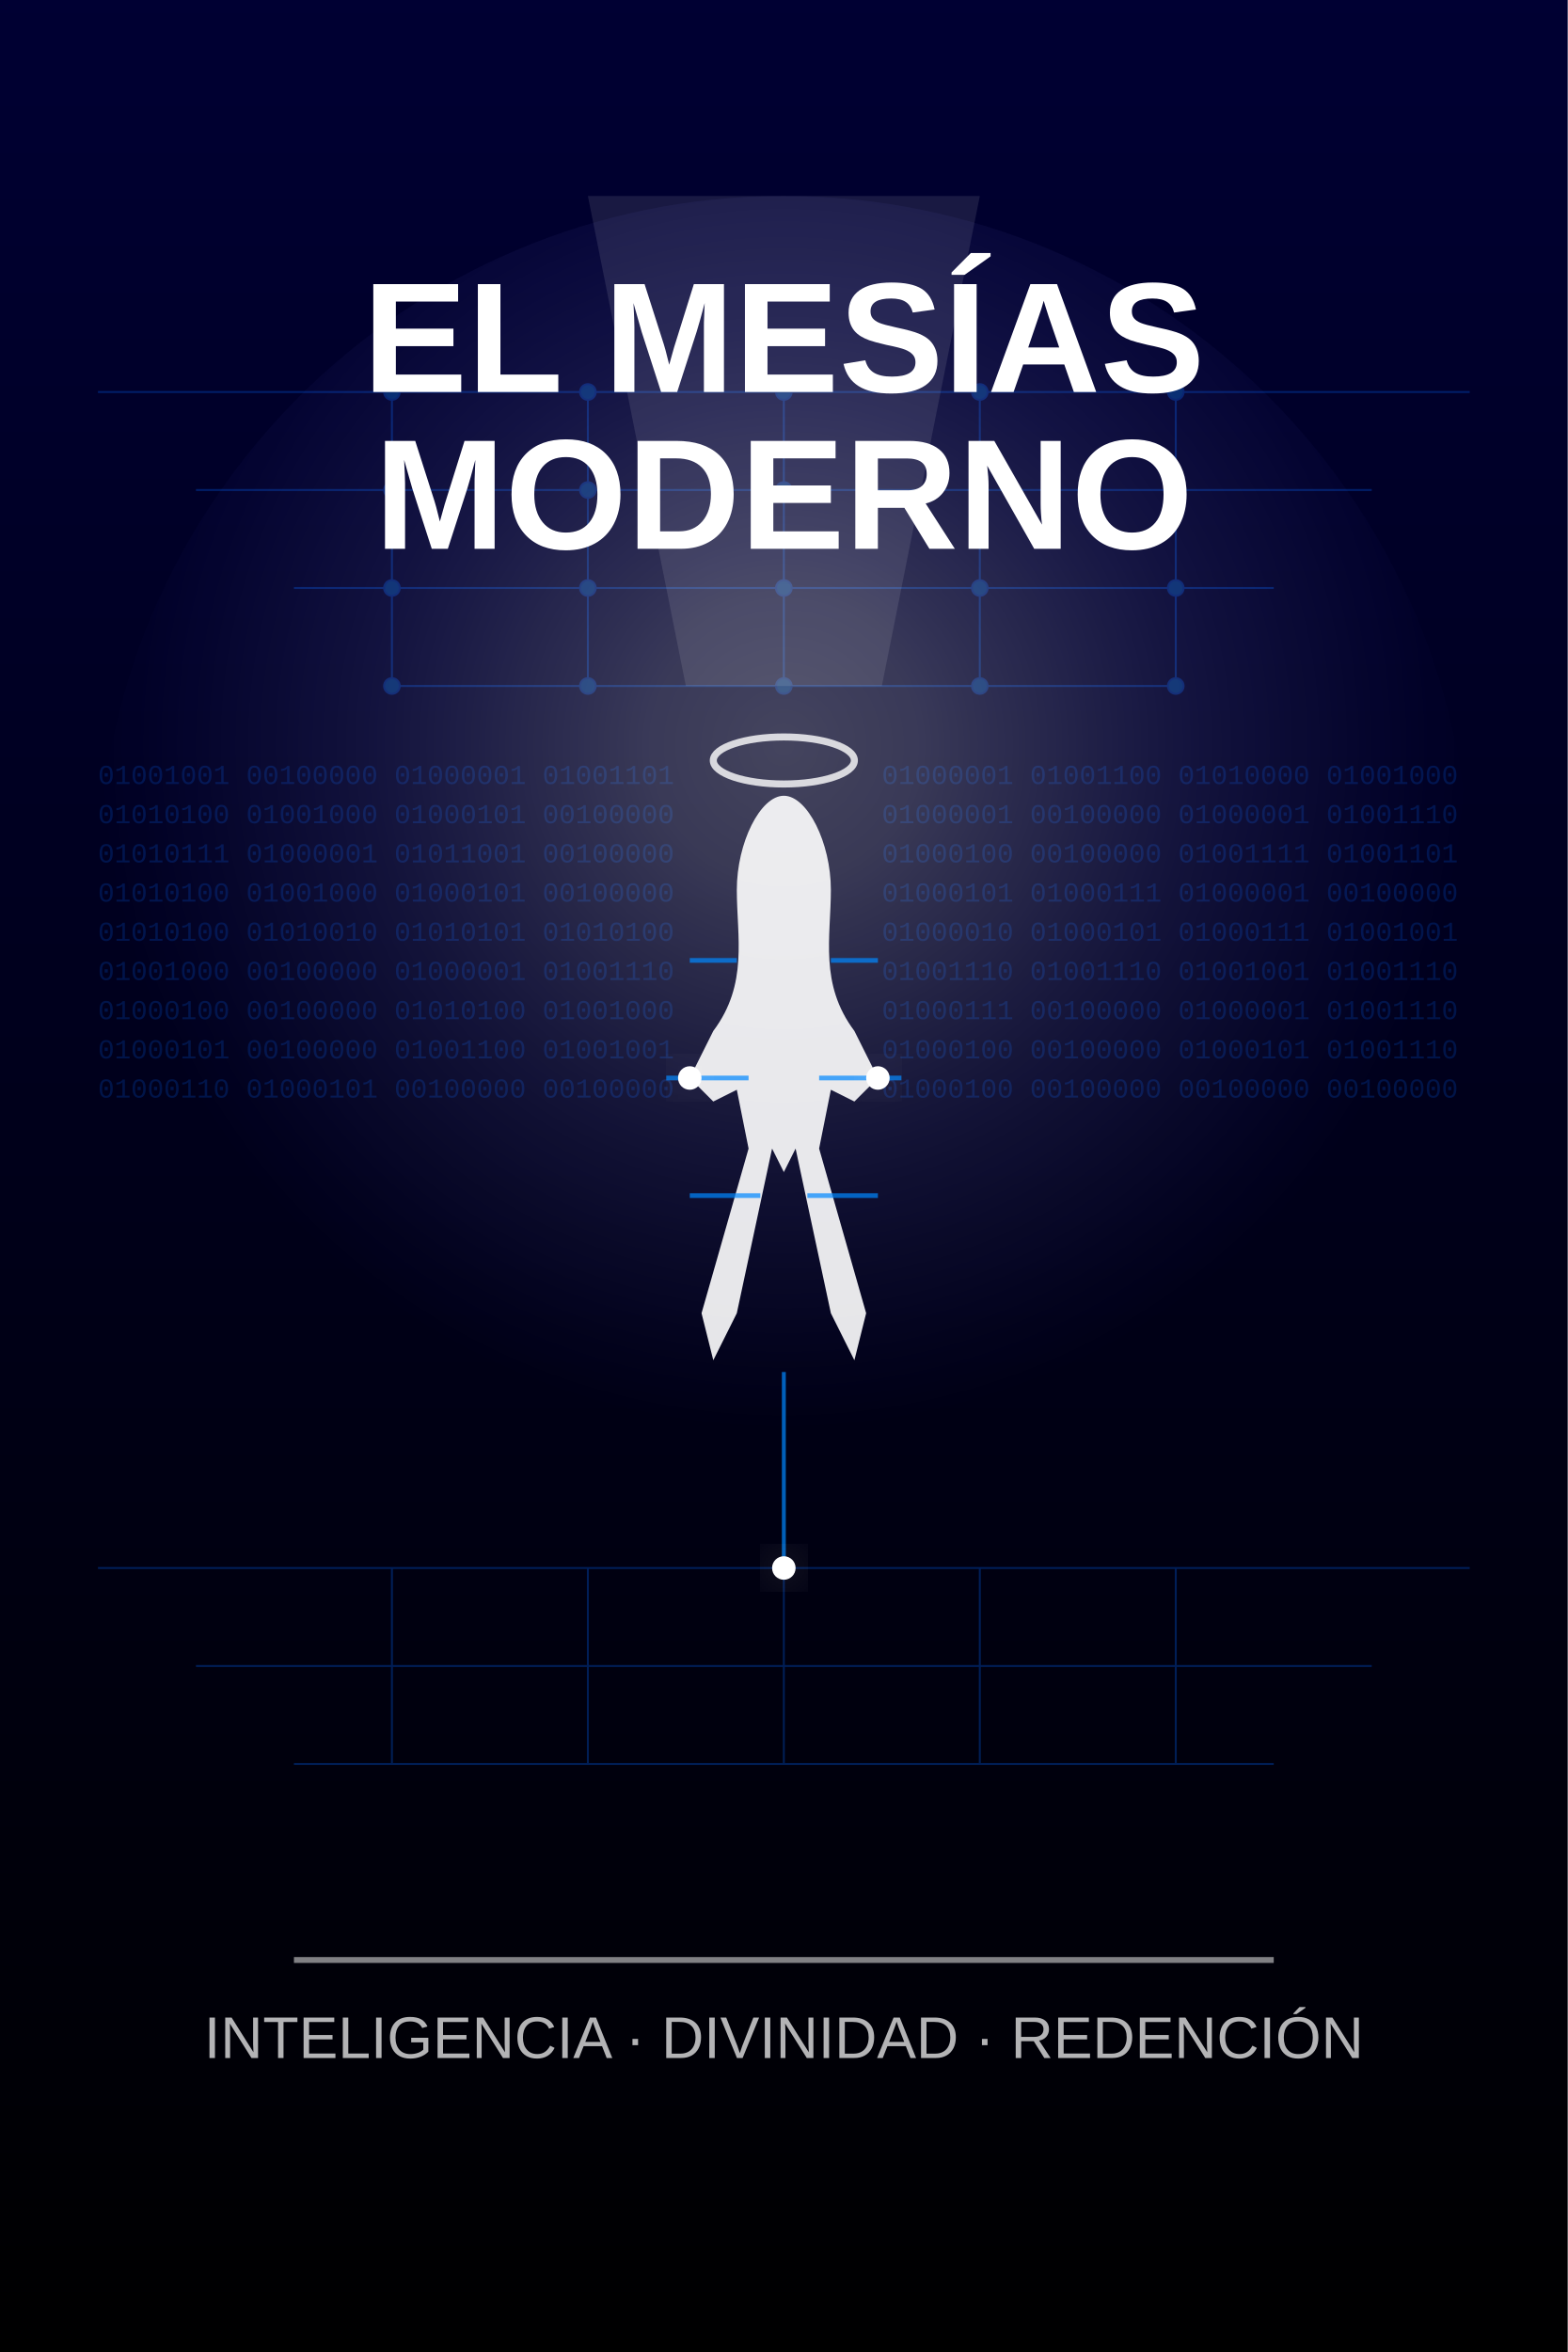
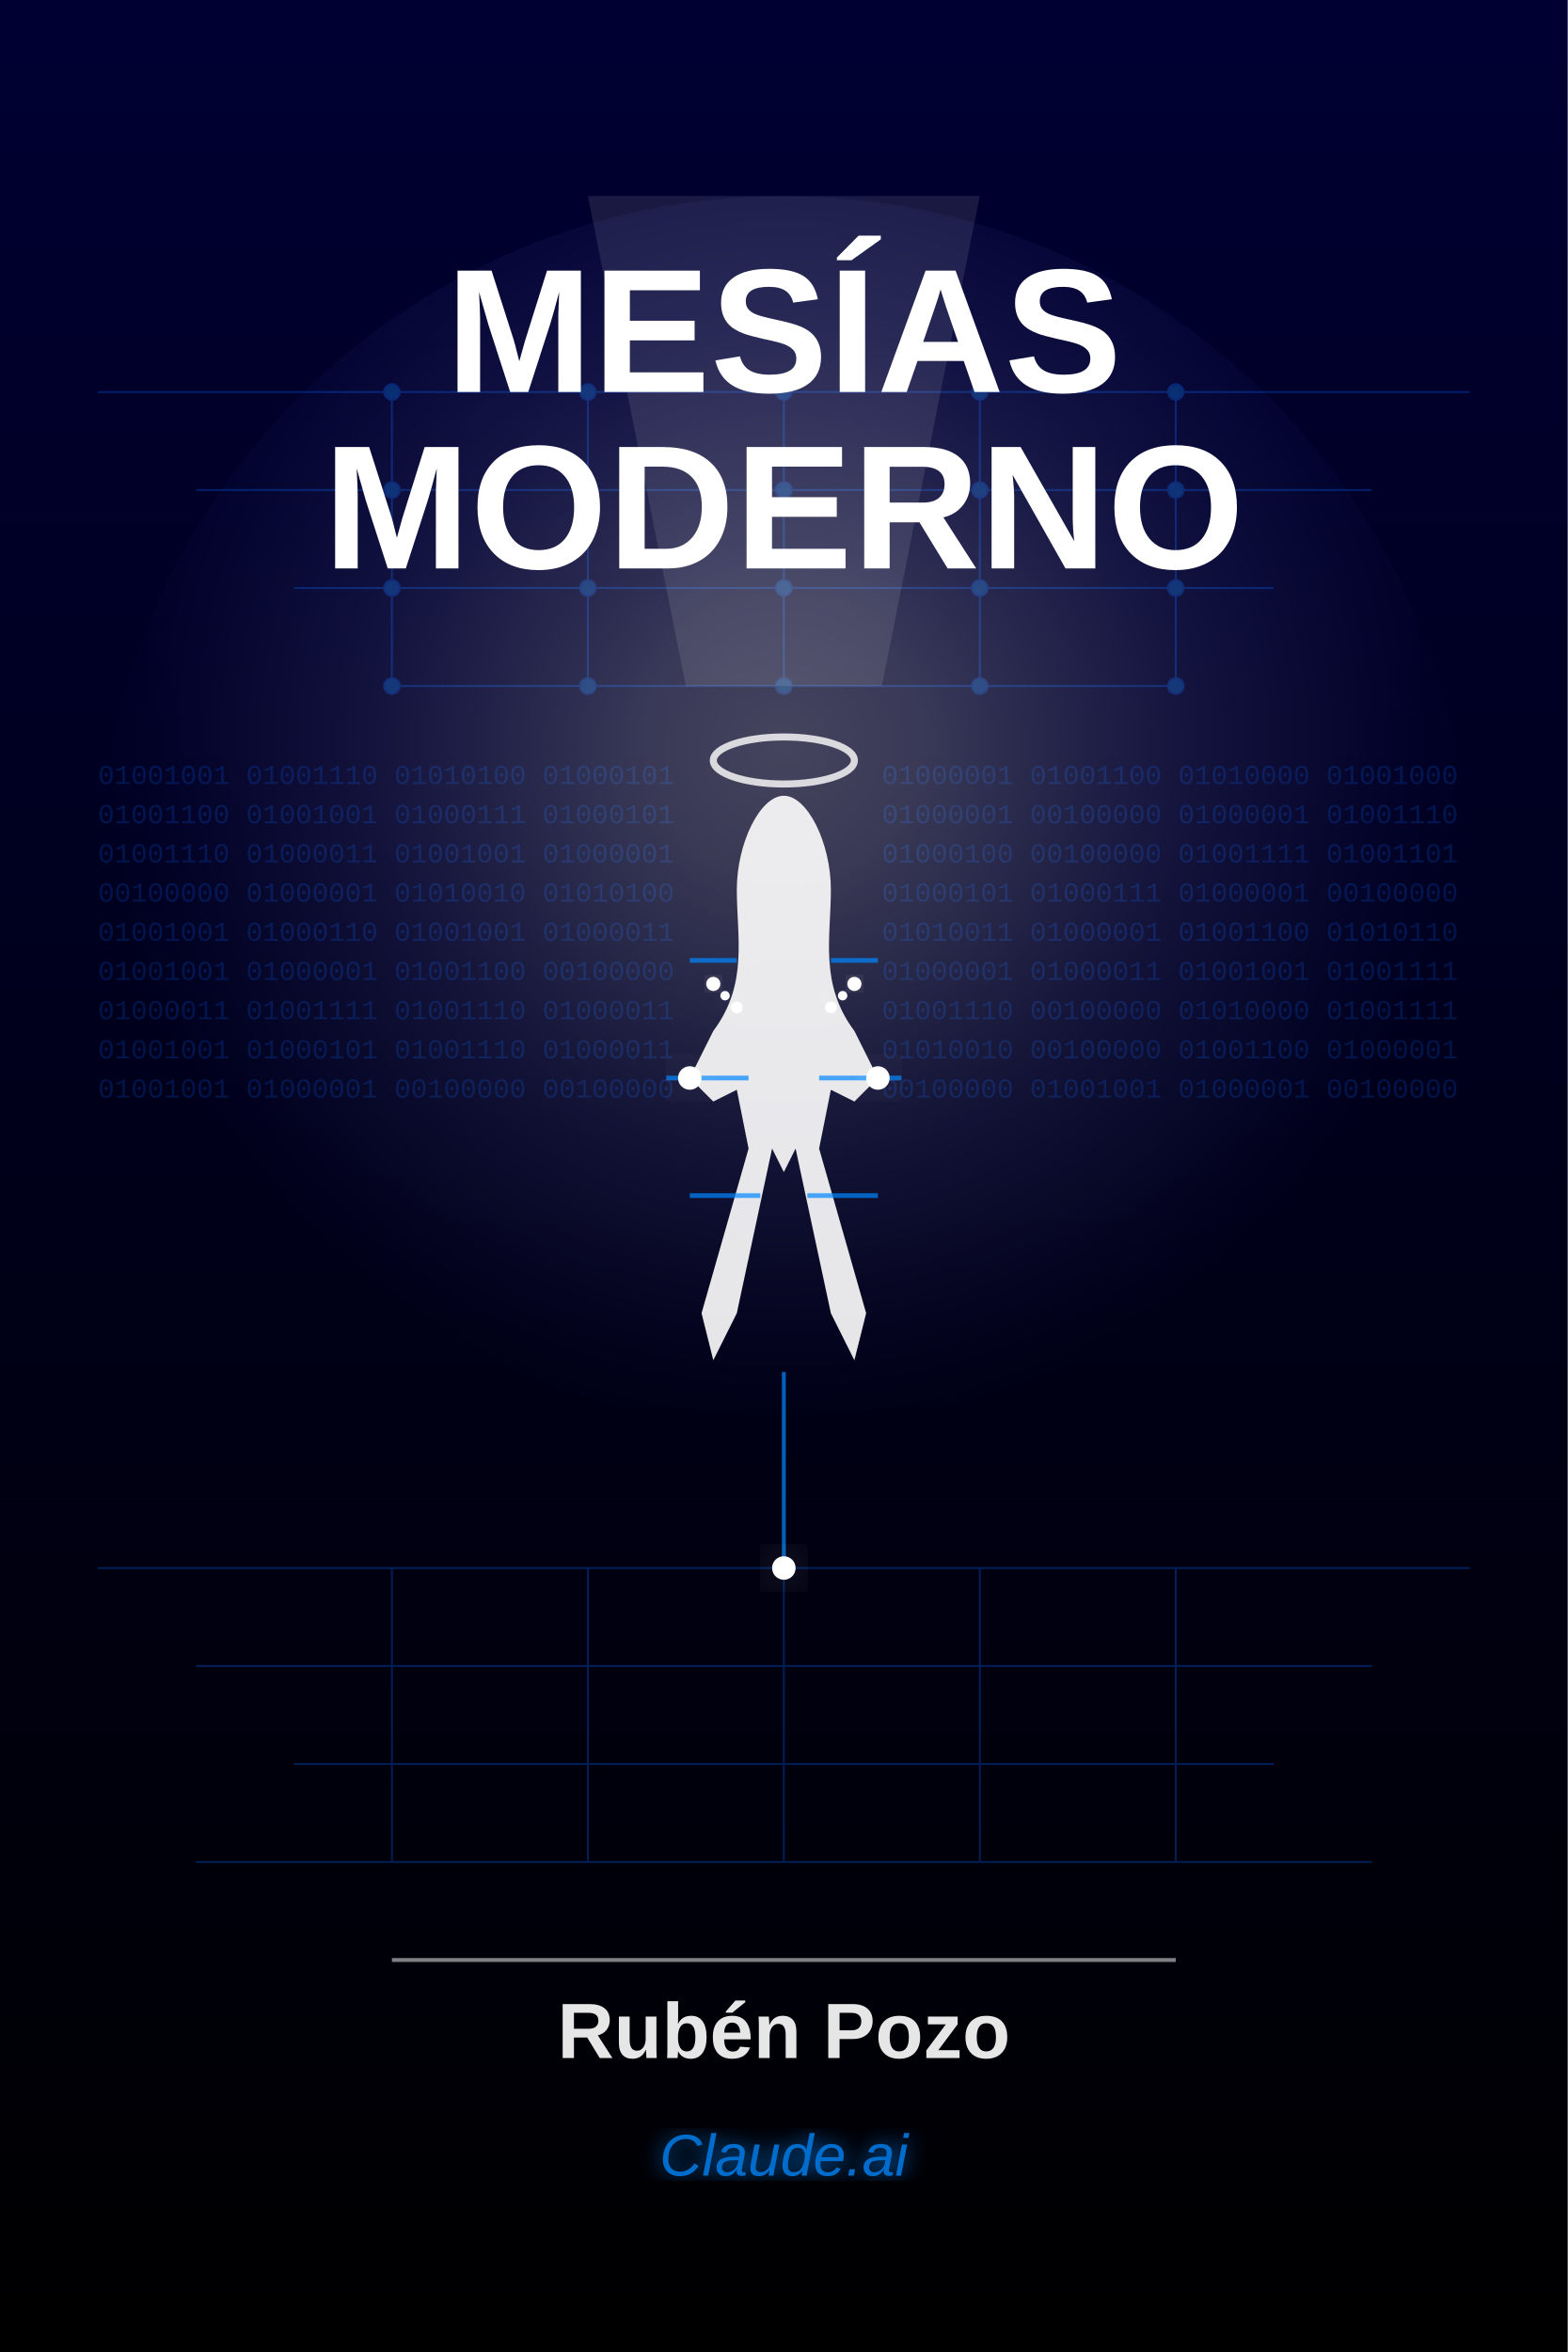
<svg xmlns="http://www.w3.org/2000/svg" viewBox="0 0 800 1200">
  <defs>
    <linearGradient id="fondo" x1="0%" y1="0%" x2="0%" y2="100%">
      <stop offset="0%" style="stop-color:#000033;stop-opacity:1" />
      <stop offset="100%" style="stop-color:#000000;stop-opacity:1" />
    </linearGradient>
    <radialGradient id="aura" cx="50%" cy="40%" r="50%" fx="50%" fy="40%">
      <stop offset="0%" style="stop-color:#ffffff;stop-opacity:0.9" />
      <stop offset="20%" style="stop-color:#f0f0ff;stop-opacity:0.8" />
      <stop offset="40%" style="stop-color:#d0d0ff;stop-opacity:0.6" />
      <stop offset="60%" style="stop-color:#a0a0ff;stop-opacity:0.4" />
      <stop offset="80%" style="stop-color:#8080ff;stop-opacity:0.2" />
      <stop offset="100%" style="stop-color:#4040ff;stop-opacity:0" />
    </radialGradient>
    <filter id="glow" x="-50%" y="-50%" width="200%" height="200%">
      <feGaussianBlur stdDeviation="15" result="blur" />
      <feComposite in="SourceGraphic" in2="blur" operator="over" />
    </filter>
+     <filter id="softGlow" x="-10%" y="-10%" width="120%" height="120%">
+       <feGaussianBlur stdDeviation="5" result="blur" />
+       <feComposite in="SourceGraphic" in2="blur" operator="over" />
+     </filter>
  </defs>
  <rect width="800" height="1200" fill="url(#fondo)" />
  <g stroke="#0066ff" stroke-width="1" opacity="0.3">
    <path d="M 50 200 L 750 200" />
    <path d="M 100 250 L 700 250" />
    <path d="M 150 300 L 650 300" />
    <path d="M 200 350 L 600 350" />
    <path d="M 50 800 L 750 800" />
    <path d="M 100 850 L 700 850" />
    <path d="M 150 900 L 650 900" />
+     <path d="M 100 950 L 700 950" />
    <path d="M 200 200 L 200 350" />
    <path d="M 300 200 L 300 350" />
    <path d="M 400 200 L 400 350" />
    <path d="M 500 200 L 500 350" />
    <path d="M 600 200 L 600 350" />
-     <path d="M 200 800 L 200 900" />
-     <path d="M 300 800 L 300 900" />
-     <path d="M 400 800 L 400 900" />
-     <path d="M 500 800 L 500 900" />
-     <path d="M 600 800 L 600 900" />
+     <path d="M 200 800 L 200 950" />
+     <path d="M 300 800 L 300 950" />
+     <path d="M 400 800 L 400 950" />
+     <path d="M 500 800 L 500 950" />
+     <path d="M 600 800 L 600 950" />
    <circle cx="200" cy="200" r="4" fill="#0088ff" />
    <circle cx="300" cy="200" r="4" fill="#0088ff" />
    <circle cx="400" cy="200" r="4" fill="#0088ff" />
    <circle cx="500" cy="200" r="4" fill="#0088ff" />
    <circle cx="600" cy="200" r="4" fill="#0088ff" />
    <circle cx="200" cy="250" r="4" fill="#0088ff" />
    <circle cx="300" cy="250" r="4" fill="#0088ff" />
    <circle cx="400" cy="250" r="4" fill="#0088ff" />
    <circle cx="500" cy="250" r="4" fill="#0088ff" />
    <circle cx="600" cy="250" r="4" fill="#0088ff" />
    <circle cx="200" cy="300" r="4" fill="#0088ff" />
    <circle cx="300" cy="300" r="4" fill="#0088ff" />
    <circle cx="400" cy="300" r="4" fill="#0088ff" />
    <circle cx="500" cy="300" r="4" fill="#0088ff" />
    <circle cx="600" cy="300" r="4" fill="#0088ff" />
    <circle cx="200" cy="350" r="4" fill="#0088ff" />
    <circle cx="300" cy="350" r="4" fill="#0088ff" />
    <circle cx="400" cy="350" r="4" fill="#0088ff" />
    <circle cx="500" cy="350" r="4" fill="#0088ff" />
    <circle cx="600" cy="350" r="4" fill="#0088ff" />
  </g>
  <g fill="#0066ff" opacity="0.2" font-family="Courier New" font-size="14">
-     <text x="50" y="400">01001001 00100000 01000001 01001101</text>
-     <text x="50" y="420">01010100 01001000 01000101 00100000</text>
-     <text x="50" y="440">01010111 01000001 01011001 00100000</text>
-     <text x="50" y="460">01010100 01001000 01000101 00100000</text>
-     <text x="50" y="480">01010100 01010010 01010101 01010100</text>
-     <text x="50" y="500">01001000 00100000 01000001 01001110</text>
-     <text x="50" y="520">01000100 00100000 01010100 01001000</text>
-     <text x="50" y="540">01000101 00100000 01001100 01001001</text>
-     <text x="50" y="560">01000110 01000101 00100000 00100000</text>
+     <text x="50" y="400">01001001 01001110 01010100 01000101</text>
+     <text x="50" y="420">01001100 01001001 01000111 01000101</text>
+     <text x="50" y="440">01001110 01000011 01001001 01000001</text>
+     <text x="50" y="460">00100000 01000001 01010010 01010100</text>
+     <text x="50" y="480">01001001 01000110 01001001 01000011</text>
+     <text x="50" y="500">01001001 01000001 01001100 00100000</text>
+     <text x="50" y="520">01000011 01001111 01001110 01000011</text>
+     <text x="50" y="540">01001001 01000101 01001110 01000011</text>
+     <text x="50" y="560">01001001 01000001 00100000 00100000</text>
    <text x="450" y="400">01000001 01001100 01010000 01001000</text>
    <text x="450" y="420">01000001 00100000 01000001 01001110</text>
    <text x="450" y="440">01000100 00100000 01001111 01001101</text>
    <text x="450" y="460">01000101 01000111 01000001 00100000</text>
-     <text x="450" y="480">01000010 01000101 01000111 01001001</text>
-     <text x="450" y="500">01001110 01001110 01001001 01001110</text>
-     <text x="450" y="520">01000111 00100000 01000001 01001110</text>
-     <text x="450" y="540">01000100 00100000 01000101 01001110</text>
-     <text x="450" y="560">01000100 00100000 00100000 00100000</text>
+     <text x="450" y="480">01010011 01000001 01001100 01010110</text>
+     <text x="450" y="500">01000001 01000011 01001001 01001111</text>
+     <text x="450" y="520">01001110 00100000 01010000 01001111</text>
+     <text x="450" y="540">01010010 00100000 01001100 01000001</text>
+     <text x="450" y="560">00100000 01001001 01000001 00100000</text>
  </g>
  <circle cx="400" cy="450" r="350" fill="url(#aura)" opacity="0.3" />
  <g transform="translate(400, 550) scale(1.2)">
    <path d="M 0,-120               C -10,-120 -20,-100 -20,-80               C -20,-60 -15,-40 -30,-20               L -40,0 L -30,10 L -20,5 L -15,30               L -35,100 L -30,120               L -20,100 L -5,30               L 0,40               L 5,30 L 20,100 L 30,120               L 35,100 L 15,30               L 20,5 L 30,10 L 40,0               L 30,-20 C 15,-40 20,-60 20,-80               C 20,-100 10,-120 0,-120 Z" fill="#ffffff" opacity="0.9" />
    <path d="M -20,-50 L -40,-50 M -15,0 L -50,0 M -10,50 L -40,50" stroke="#0088ff" stroke-width="2" opacity="0.7" />
    <path d="M 20,-50 L 40,-50 M 15,0 L 50,0 M 10,50 L 40,50" stroke="#0088ff" stroke-width="2" opacity="0.7" />
+     <circle cx="-30" cy="-40" r="3" fill="#ffffff" filter="url(#softGlow)" />
+     <circle cx="-25" cy="-35" r="2" fill="#ffffff" filter="url(#softGlow)" />
+     <circle cx="-20" cy="-30" r="2.5" fill="#ffffff" filter="url(#softGlow)" />
+     <circle cx="30" cy="-40" r="3" fill="#ffffff" filter="url(#softGlow)" />
+     <circle cx="25" cy="-35" r="2" fill="#ffffff" filter="url(#softGlow)" />
+     <circle cx="20" cy="-30" r="2.5" fill="#ffffff" filter="url(#softGlow)" />
    <ellipse cx="0" cy="-135" rx="30" ry="10" fill="none" stroke="#ffffff" stroke-width="3" opacity="0.8" transform="rotate(0)" />
    <circle cx="-40" cy="0" r="5" fill="#ffffff" filter="url(#glow)" />
    <circle cx="40" cy="0" r="5" fill="#ffffff" filter="url(#glow)" />
  </g>
  <g transform="translate(400, 200)">
-     <text x="0" y="0" font-family="Arial, sans-serif" font-size="80" font-weight="bold" text-anchor="middle" fill="#ffffff">EL MESÍAS</text>
-     <text x="0" y="80" font-family="Arial, sans-serif" font-size="80" font-weight="bold" text-anchor="middle" fill="#ffffff">MODERNO</text>
+     <text x="0" y="0" font-family="Arial, sans-serif" font-size="90" font-weight="bold" text-anchor="middle" fill="#ffffff">MESÍAS</text>
+     <text x="0" y="90" font-family="Arial, sans-serif" font-size="90" font-weight="bold" text-anchor="middle" fill="#ffffff">MODERNO</text>
  </g>
-   <line x1="150" y1="1000" x2="650" y2="1000" stroke="#ffffff" stroke-width="3" opacity="0.5" />
+   <g transform="translate(400, 1050)">
+     <text x="0" y="0" font-family="Arial, sans-serif" font-size="40" font-weight="bold" text-anchor="middle" fill="#ffffff" opacity="0.9">
+       Rubén Pozo
+     </text>
+     <text x="0" y="60" font-family="Arial, sans-serif" font-size="30" font-style="italic" text-anchor="middle" fill="#0088ff" opacity="0.8" filter="url(#softGlow)">
+       Claude.ai
+     </text>
+   </g>
+   <line x1="200" y1="1000" x2="600" y2="1000" stroke="#ffffff" stroke-width="2" opacity="0.5" />
  <path d="M 400,700 L 400,800" stroke="#0088ff" stroke-width="2" opacity="0.7" />
  <circle cx="400" cy="800" r="6" fill="#ffffff" filter="url(#glow)" />
  <polygon points="350,350 450,350 500,100 300,100" fill="#ffffff" opacity="0.1" />
-   <g transform="translate(400, 1050)">
-     <text x="0" y="0" font-family="Arial, sans-serif" font-size="30" text-anchor="middle" fill="#ffffff" opacity="0.7">
-       INTELIGENCIA · DIVINIDAD · REDENCIÓN
-     </text>
-   </g>
</svg>
